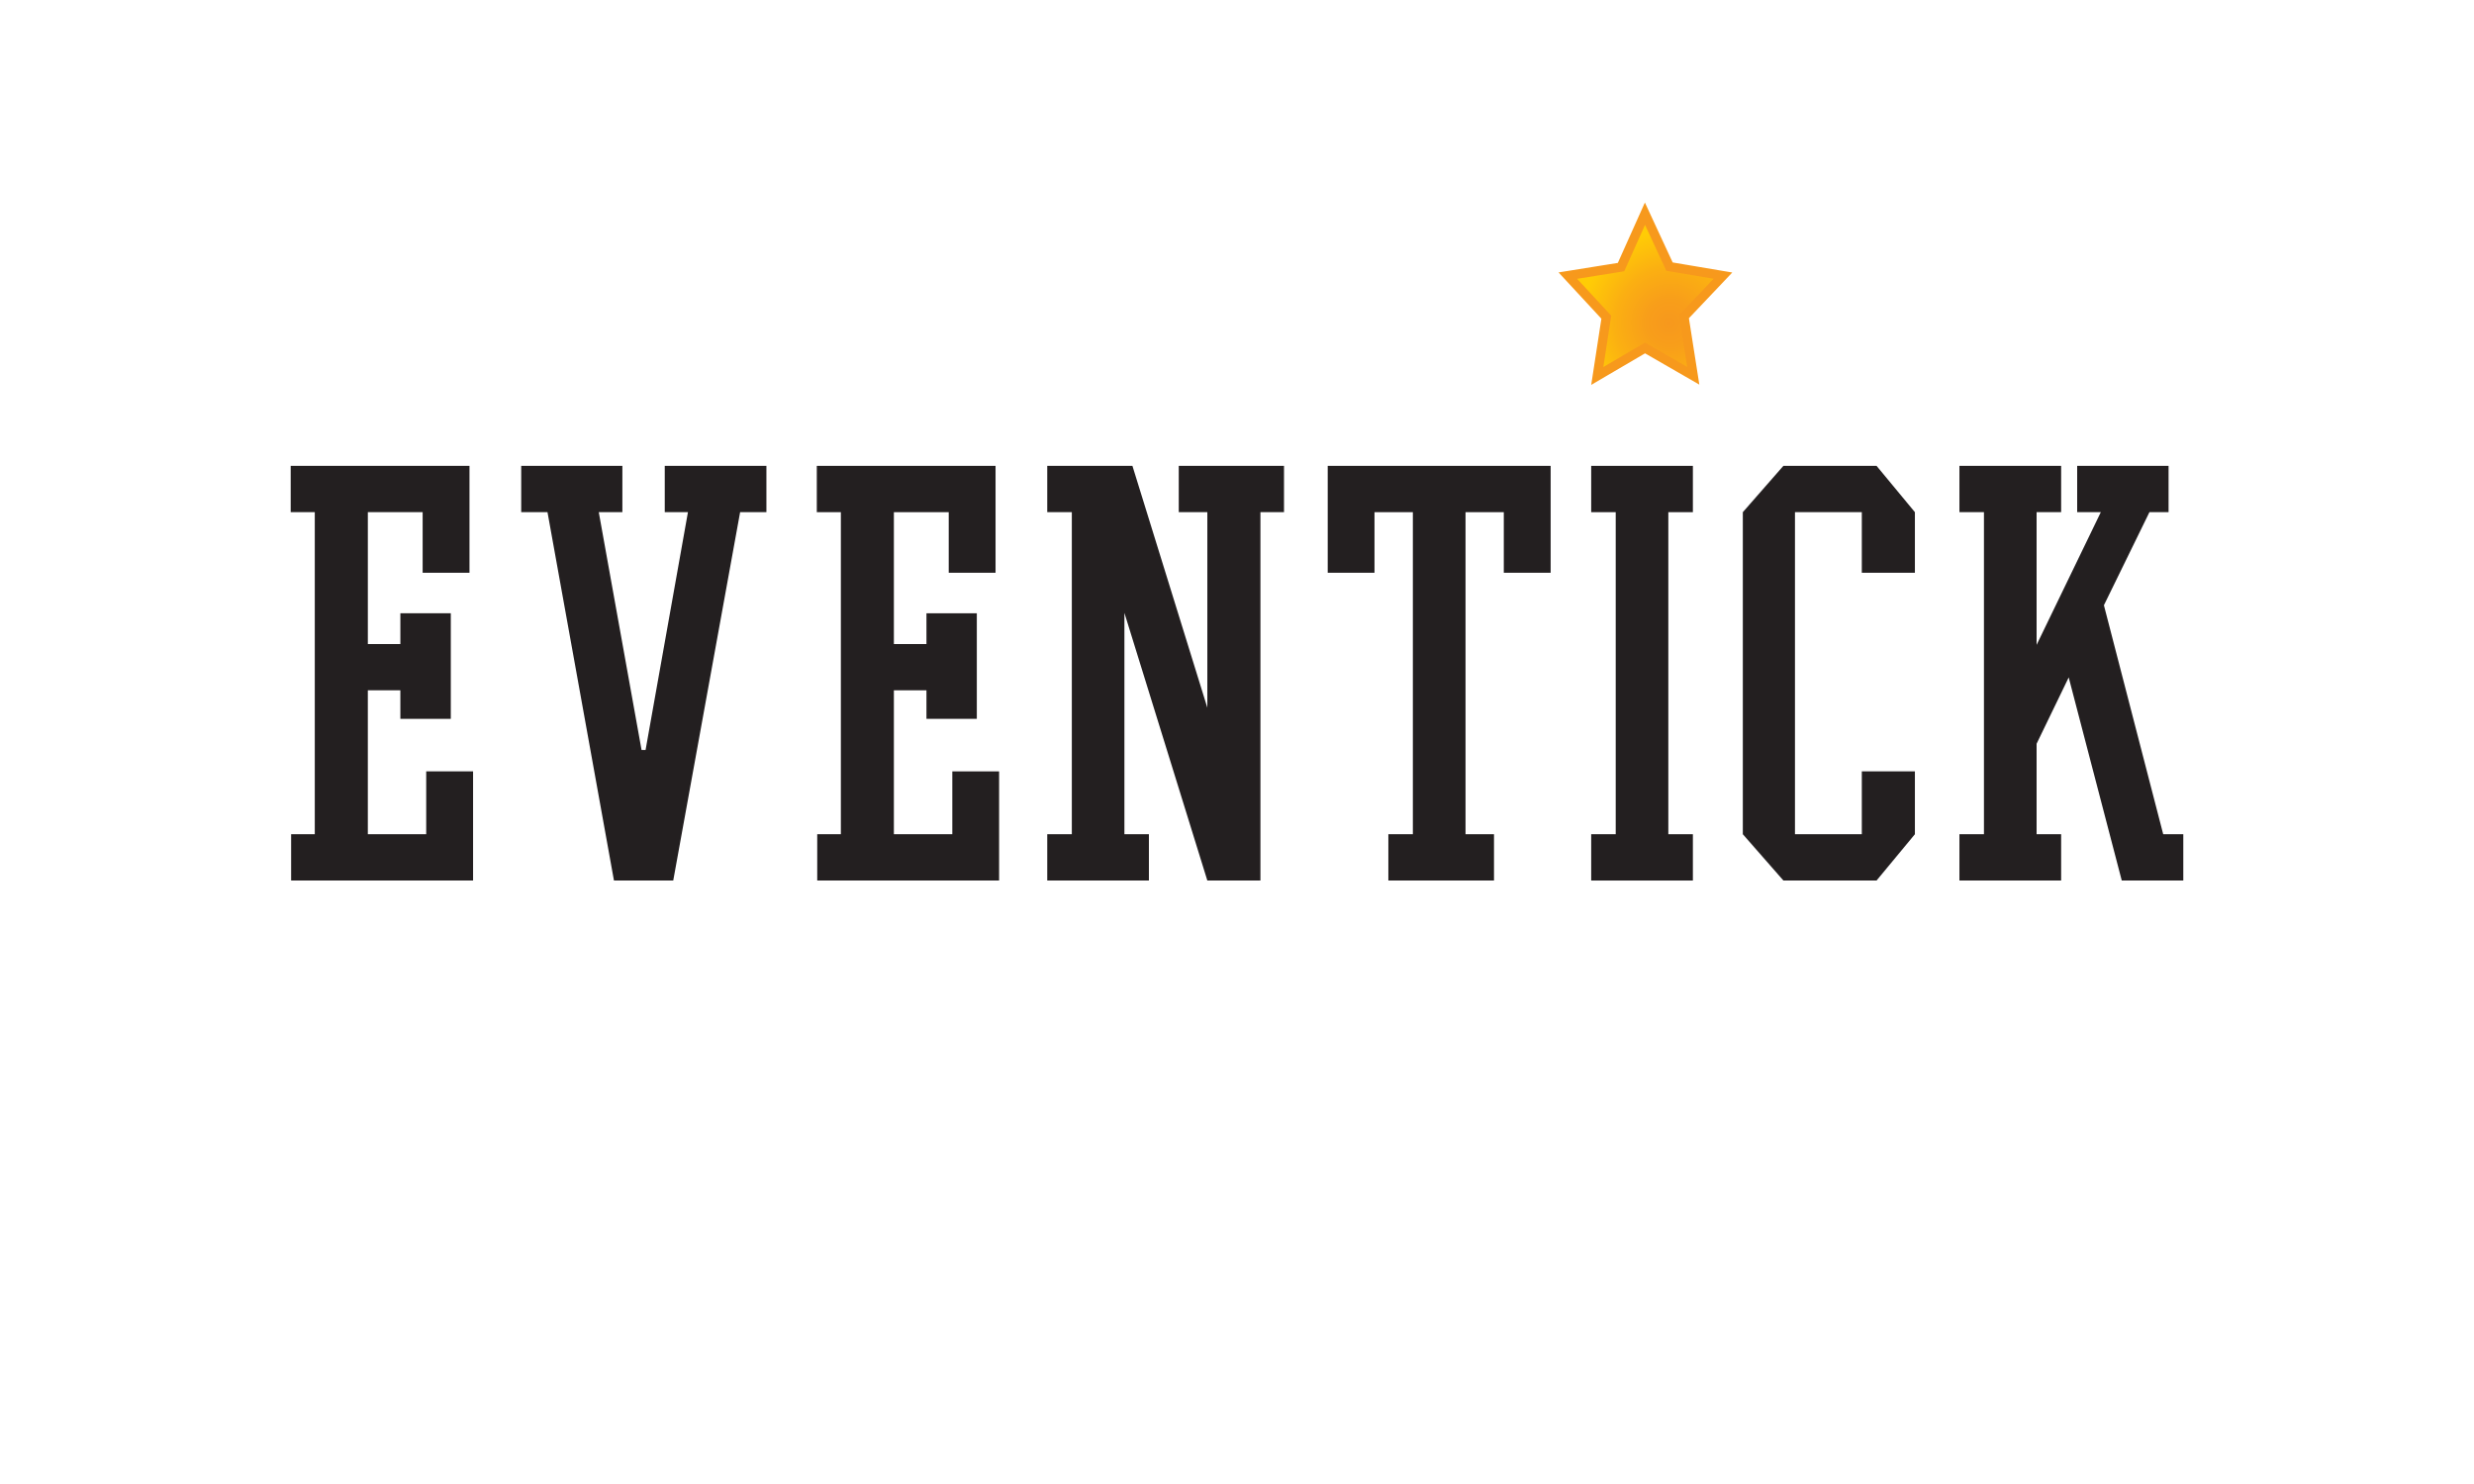
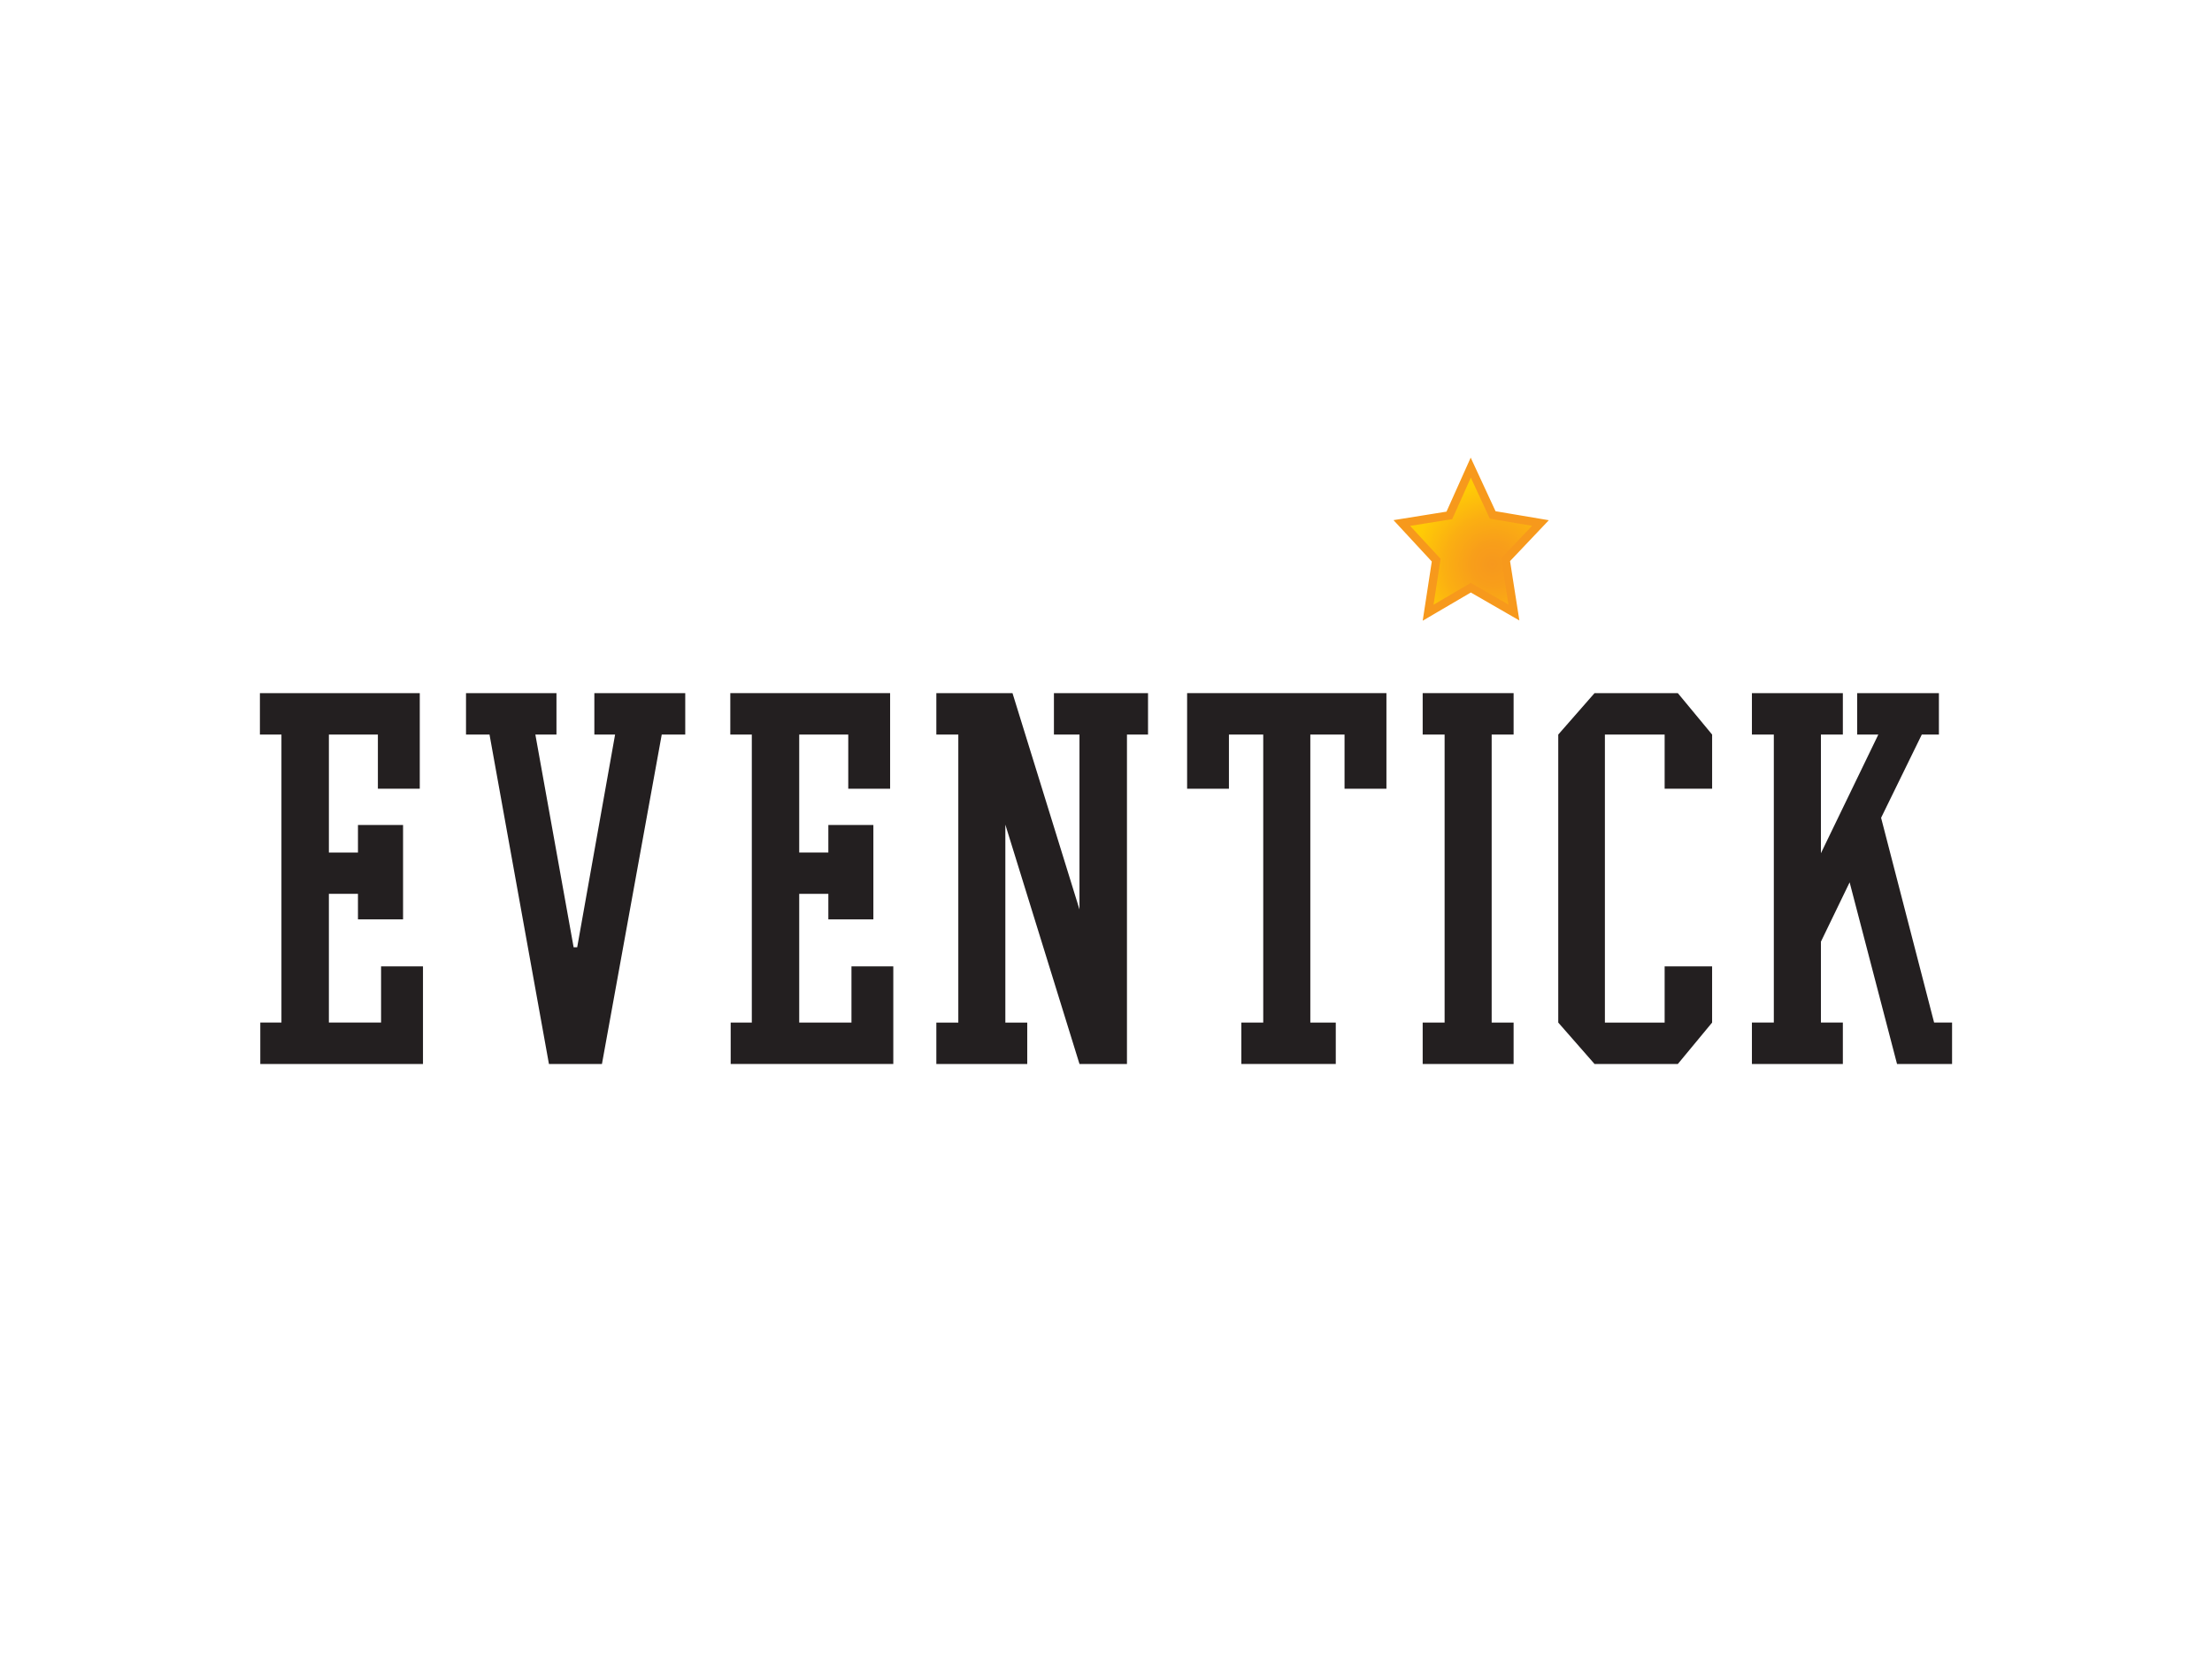
- <svg xmlns="http://www.w3.org/2000/svg" version="1.1" id="Layer_1" x="0px" y="0px" width="200px" height="120px" viewBox="0 0 200 120" enable-background="new 0 0 200 120" xml:space="preserve">
+ <svg xmlns="http://www.w3.org/2000/svg" version="1.1" id="Layer_1" x="0px" y="0px" width="200px" height="150px" viewBox="0 -15 200 150" enable-background="new 0 -15 200 150" xml:space="preserve">
  <g id="Gold">
</g>
  <g id="Supporters">
</g>
  <g id="Advisor">
</g>
  <g id="Producer">
</g>
  <g id="Organizers">
    <g id="Eventick">
      <g>
-         <path fill="#231F20" d="M32.365,55.819h-2.629v11.637h4.719v-5.08h3.789V71.2H23.535v-3.744h1.912v-26.04H23.5V37.67h14.454     v8.644h-3.787v-4.898h-4.43v10.664h2.629v-2.488h4.077v8.535h-4.077L32.365,55.819L32.365,55.819z" />
-         <path fill="#231F20" d="M50.313,41.416h-1.908l3.459,19.23h0.324l3.426-19.23h-1.875V37.67h8.218v3.746h-2.125l-5.407,29.786     h-4.792l-5.373-29.786h-2.125V37.67h8.179L50.313,41.416L50.313,41.416z" />
-         <path fill="#231F20" d="M74.896,55.819h-2.634v11.637h4.724v-5.08h3.782V71.2H66.065v-3.744h1.911v-26.04h-1.945V37.67h14.45     v8.644h-3.785v-4.898h-4.434v10.664h2.634v-2.488h4.071v8.535h-4.071V55.819z" />
-         <path fill="#231F20" d="M91.546,37.67l6.056,19.557V41.416h-2.31V37.67h8.508v3.746h-1.906v29.786h-4.292l-6.704-21.643v17.898     h1.98v3.745h-8.218v-3.745h1.987V41.416h-1.987V37.67H91.546z" />
-         <path fill="#231F20" d="M112.238,67.456h1.979v-26.04h-3.102v4.898h-3.781V37.67h18.021v8.644h-3.787v-4.898h-3.094v26.041h2.302     V71.2h-8.54v-3.744H112.238z" />
-         <path fill="#231F20" d="M128.633,67.456h1.983v-26.04h-1.983V37.67h8.221v3.746h-1.985v26.041h1.985v3.745h-8.221V67.456z" />
-         <path fill="#231F20" d="M144.171,71.2l-3.28-3.744v-26.04l3.28-3.746h7.531l3.1,3.746v4.898h-4.292v-4.898h-5.403v26.041h5.403     v-5.081h4.292v5.081l-3.1,3.745h-7.531V71.2z" />
-         <path fill="#231F20" d="M167.236,54.777l-2.596,5.365v7.313h1.984V71.2h-8.222v-3.744h1.982v-26.04h-1.982V37.67h8.222v3.746     h-1.984v10.731l5.191-10.731h-1.911V37.67h7.388v3.746h-1.546l-3.68,7.526l4.793,18.514h1.624V71.2h-4.975L167.236,54.777z" />
+         <path fill="#231F20" d="M32.365,65.818h-2.629v11.638h4.719v-5.08h3.789V81.2H23.535v-3.744h1.912v-26.04H23.5V47.67h14.454     v8.644h-3.787v-4.898h-4.43V62.08h2.629v-2.488h4.077v8.535h-4.077L32.365,65.818L32.365,65.818z" />
+         <path fill="#231F20" d="M50.313,51.416h-1.908l3.459,19.23h0.324l3.426-19.23h-1.875V47.67h8.218v3.746h-2.125l-5.407,29.786     h-4.792L44.26,51.416h-2.125V47.67h8.179L50.313,51.416L50.313,51.416z" />
+         <path fill="#231F20" d="M74.896,65.818h-2.634v11.638h4.724v-5.08h3.782V81.2H66.065v-3.744h1.911v-26.04h-1.945V47.67h14.45     v8.644h-3.785v-4.898h-4.434V62.08h2.634v-2.488h4.071v8.535h-4.071V65.818z" />
+         <path fill="#231F20" d="M91.546,47.67l6.056,19.557V51.416h-2.31V47.67h8.508v3.746h-1.905v29.786h-4.292l-6.704-21.643v17.898     h1.98v3.745H84.66v-3.745h1.987V51.416H84.66V47.67H91.546z" />
+         <path fill="#231F20" d="M112.238,77.456h1.979v-26.04h-3.102v4.898h-3.781V47.67h18.021v8.644h-3.787v-4.898h-3.094v26.041h2.301     V81.2h-8.539v-3.744H112.238z" />
+         <path fill="#231F20" d="M128.633,77.456h1.983v-26.04h-1.983V47.67h8.221v3.746h-1.984v26.041h1.984v3.745h-8.221V77.456z" />
+         <path fill="#231F20" d="M144.171,81.2l-3.28-3.744v-26.04l3.28-3.746h7.531l3.101,3.746v4.898h-4.293v-4.898h-5.402v26.041h5.402     v-5.081h4.292v5.081l-3.1,3.745h-7.531V81.2L144.171,81.2z" />
+         <path fill="#231F20" d="M167.236,64.777l-2.596,5.365v7.312h1.983V81.2h-8.222v-3.744h1.981v-26.04h-1.981V47.67h8.222v3.746     h-1.983v10.73l5.19-10.73h-1.911V47.67h7.389v3.746h-1.547l-3.68,7.526l4.793,18.514h1.624V81.2h-4.976L167.236,64.777z" />
      </g>
-       <radialGradient id="SVGID_1_" cx="1011.731" cy="405.914" r="2.151" fx="1011.639" fy="405.898" gradientTransform="matrix(3.474 0 0 -3.4712 -3379.529 1435.09)" gradientUnits="userSpaceOnUse">
+       <radialGradient id="SVGID_1_" cx="1153.938" cy="-223.679" r="2.151" fx="1153.846" fy="-223.695" gradientTransform="matrix(3.474 0 0 3.4712 -3873.556 812.5143)" gradientUnits="userSpaceOnUse">
        <stop offset="0" style="stop-color:#F7981D" />
        <stop offset="0.255" style="stop-color:#F89E1A" />
        <stop offset="0.596" style="stop-color:#FBAF12" />
        <stop offset="0.985" style="stop-color:#FFCB06" />
        <stop offset="1" style="stop-color:#FFCC05" />
      </radialGradient>
-       <polygon fill="url(#SVGID_1_)" stroke="#F7991C" stroke-width="0.75" stroke-miterlimit="10" points="136.883,30.384     132.985,28.138 129.125,30.401 129.855,25.647 126.746,22.288 131.046,21.598 132.98,17.282 134.963,21.559 139.282,22.288     136.134,25.607   " />
+       <polygon fill="url(#SVGID_1_)" stroke="#F7991C" stroke-width="0.75" stroke-miterlimit="10" points="136.883,40.384     132.984,38.138 129.125,40.401 129.855,35.647 126.746,32.288 131.046,31.598 132.98,27.282 134.963,31.559 139.282,32.288     136.134,35.607   " />
    </g>
  </g>
</svg>
